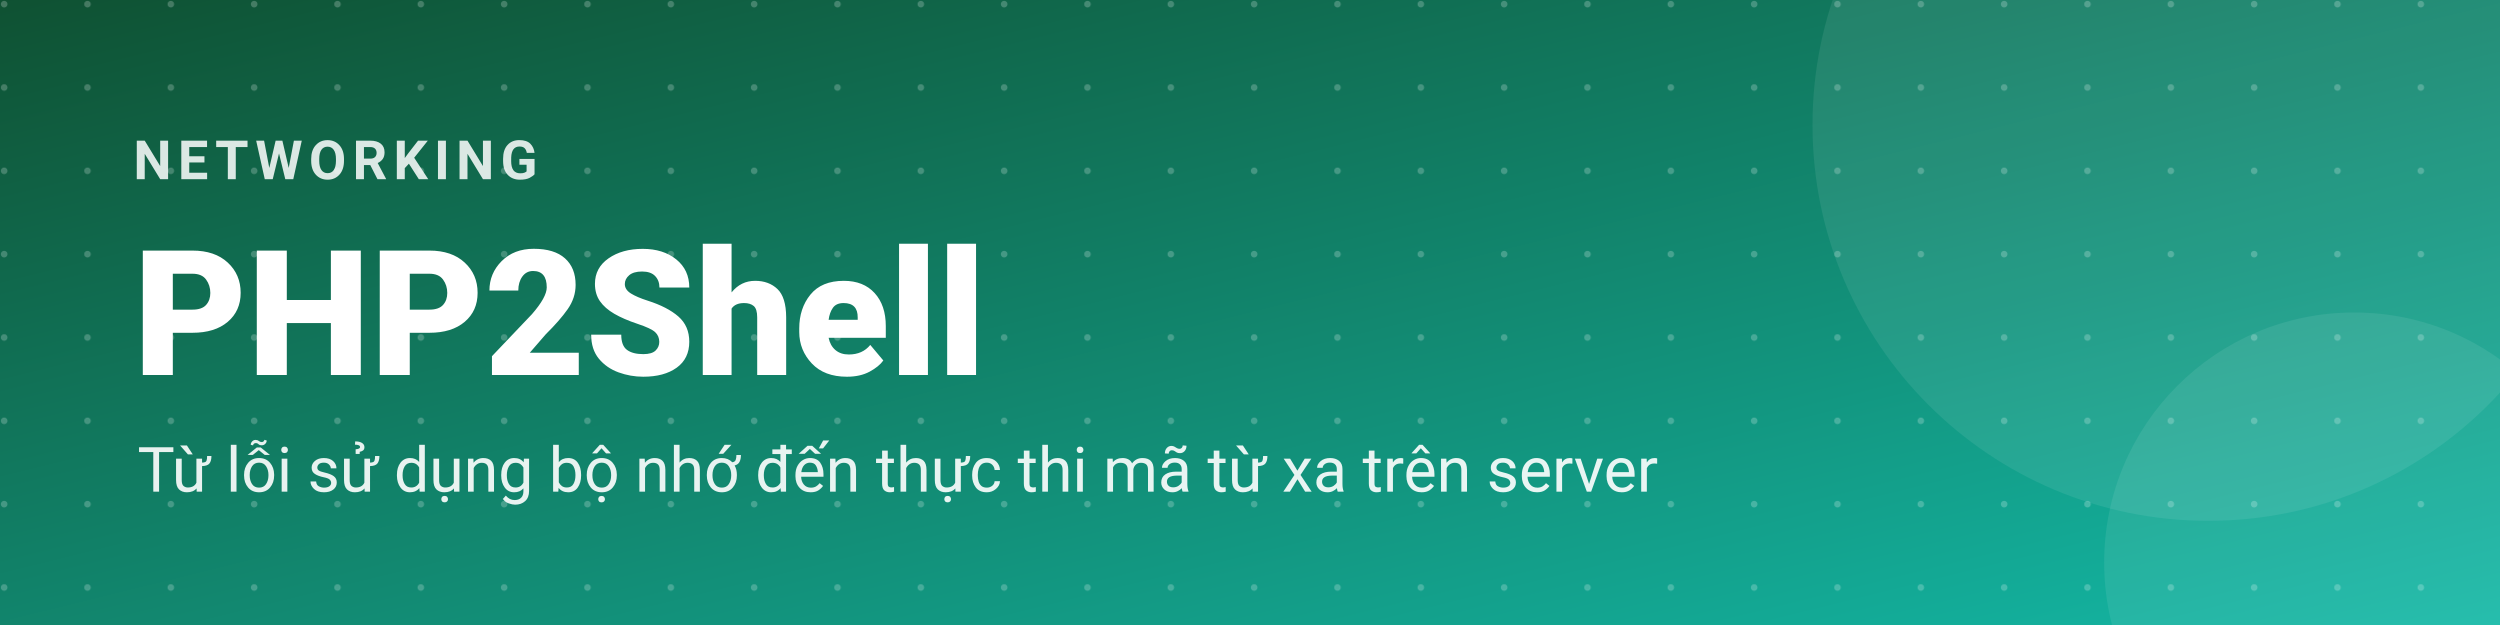
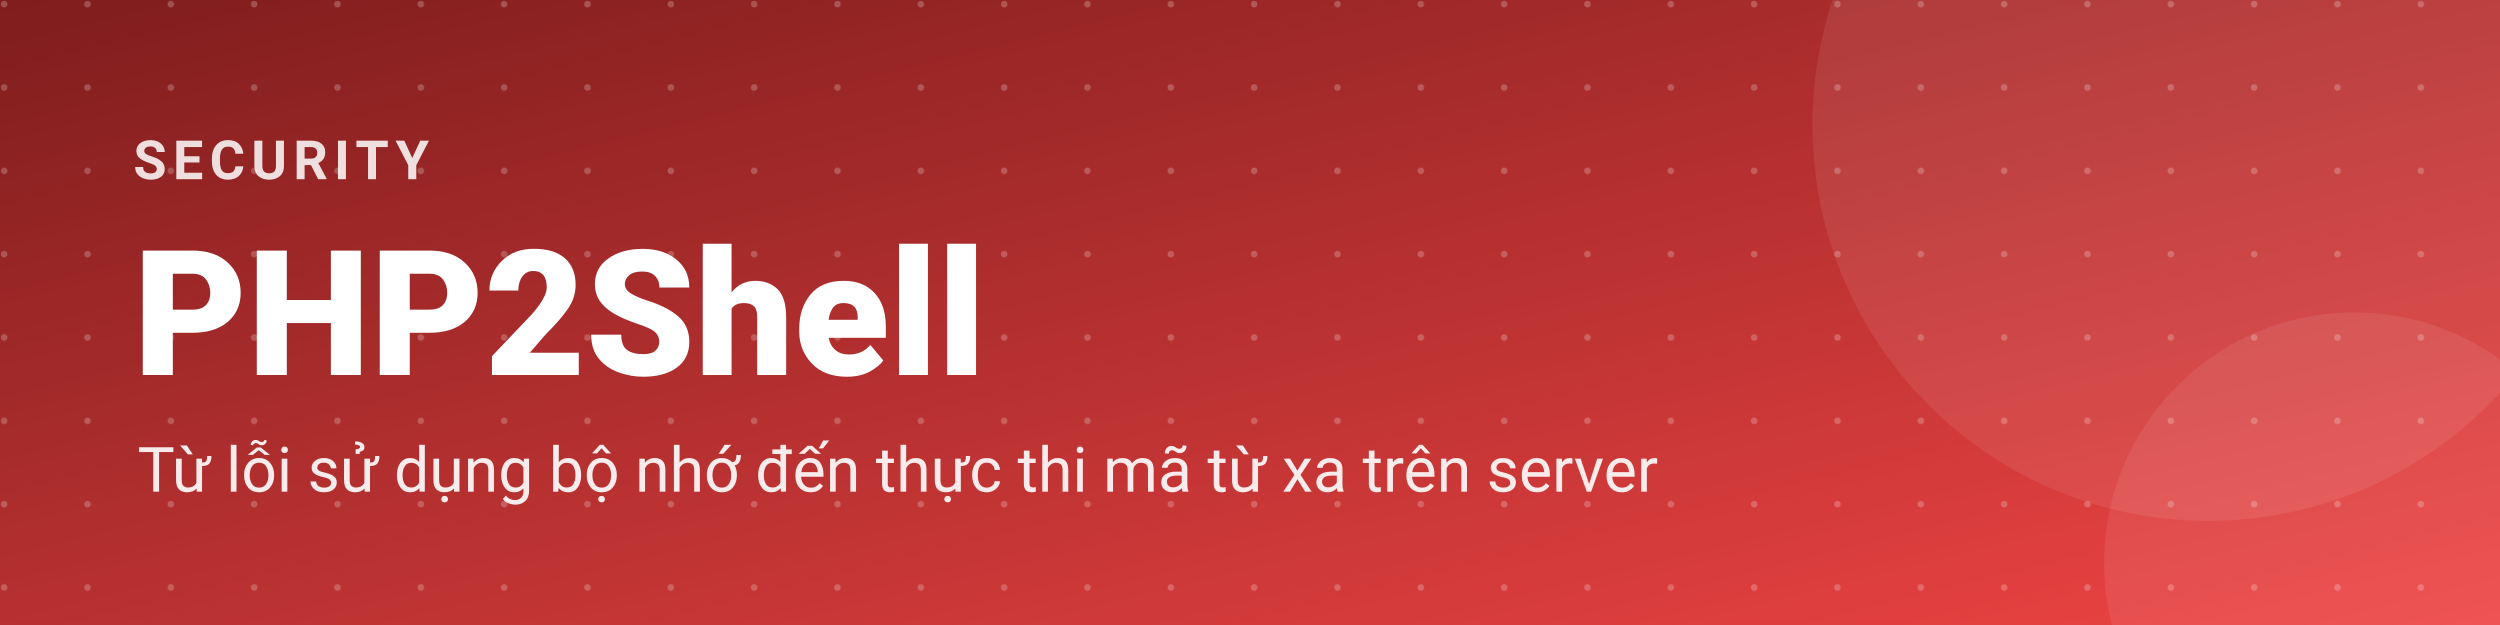
<svg xmlns="http://www.w3.org/2000/svg" viewBox="0 0 1200 300" role="img" aria-label="PHP2Shell">
  <defs>
    <linearGradient id="gphp" x1="0" y1="0" x2="1" y2="1">
-       <stop offset="0" stop-color="#0f5132" />
-       <stop offset="1" stop-color="#14b8a6" />
+       <stop offset="0" stop-color="#7f1d1d" />
+       <stop offset="1" stop-color="#ef4444" />
    </linearGradient>
    <pattern id="pphp" width="40" height="40" patternUnits="userSpaceOnUse">
      <circle cx="2" cy="2" r="1.6" fill="#fff" fill-opacity=".22" />
    </pattern>
  </defs>
  <rect width="1200" height="300" fill="url(#gphp)" />
  <rect width="1200" height="300" fill="url(#pphp)" />
  <circle cx="1060" cy="60" r="190" fill="#fff" fill-opacity=".08" />
  <circle cx="1130" cy="270" r="120" fill="#fff" fill-opacity=".08" />
-   <text x="64" y="86" fill="#fff" fill-opacity=".85" font-family="system-ui,-apple-system,Segoe UI,Roboto,sans-serif" font-size="26" font-weight="600" letter-spacing="3">NETWORKING</text>
+   <text x="64" y="86" fill="#fff" fill-opacity=".85" font-family="system-ui,-apple-system,Segoe UI,Roboto,sans-serif" font-size="26" font-weight="600" letter-spacing="3">SECURITY</text>
  <text x="64" y="180" fill="#fff" font-family="system-ui,-apple-system,Segoe UI,Roboto,sans-serif" font-size="84" font-weight="800">PHP2Shell</text>
  <text x="66" y="236" fill="#fff" fill-opacity=".9" font-family="system-ui,-apple-system,Segoe UI,Roboto,sans-serif" font-size="30">Từ lỗi sử dụng bộ nhớ đến thực thi mã từ xa trên server</text>
</svg>
